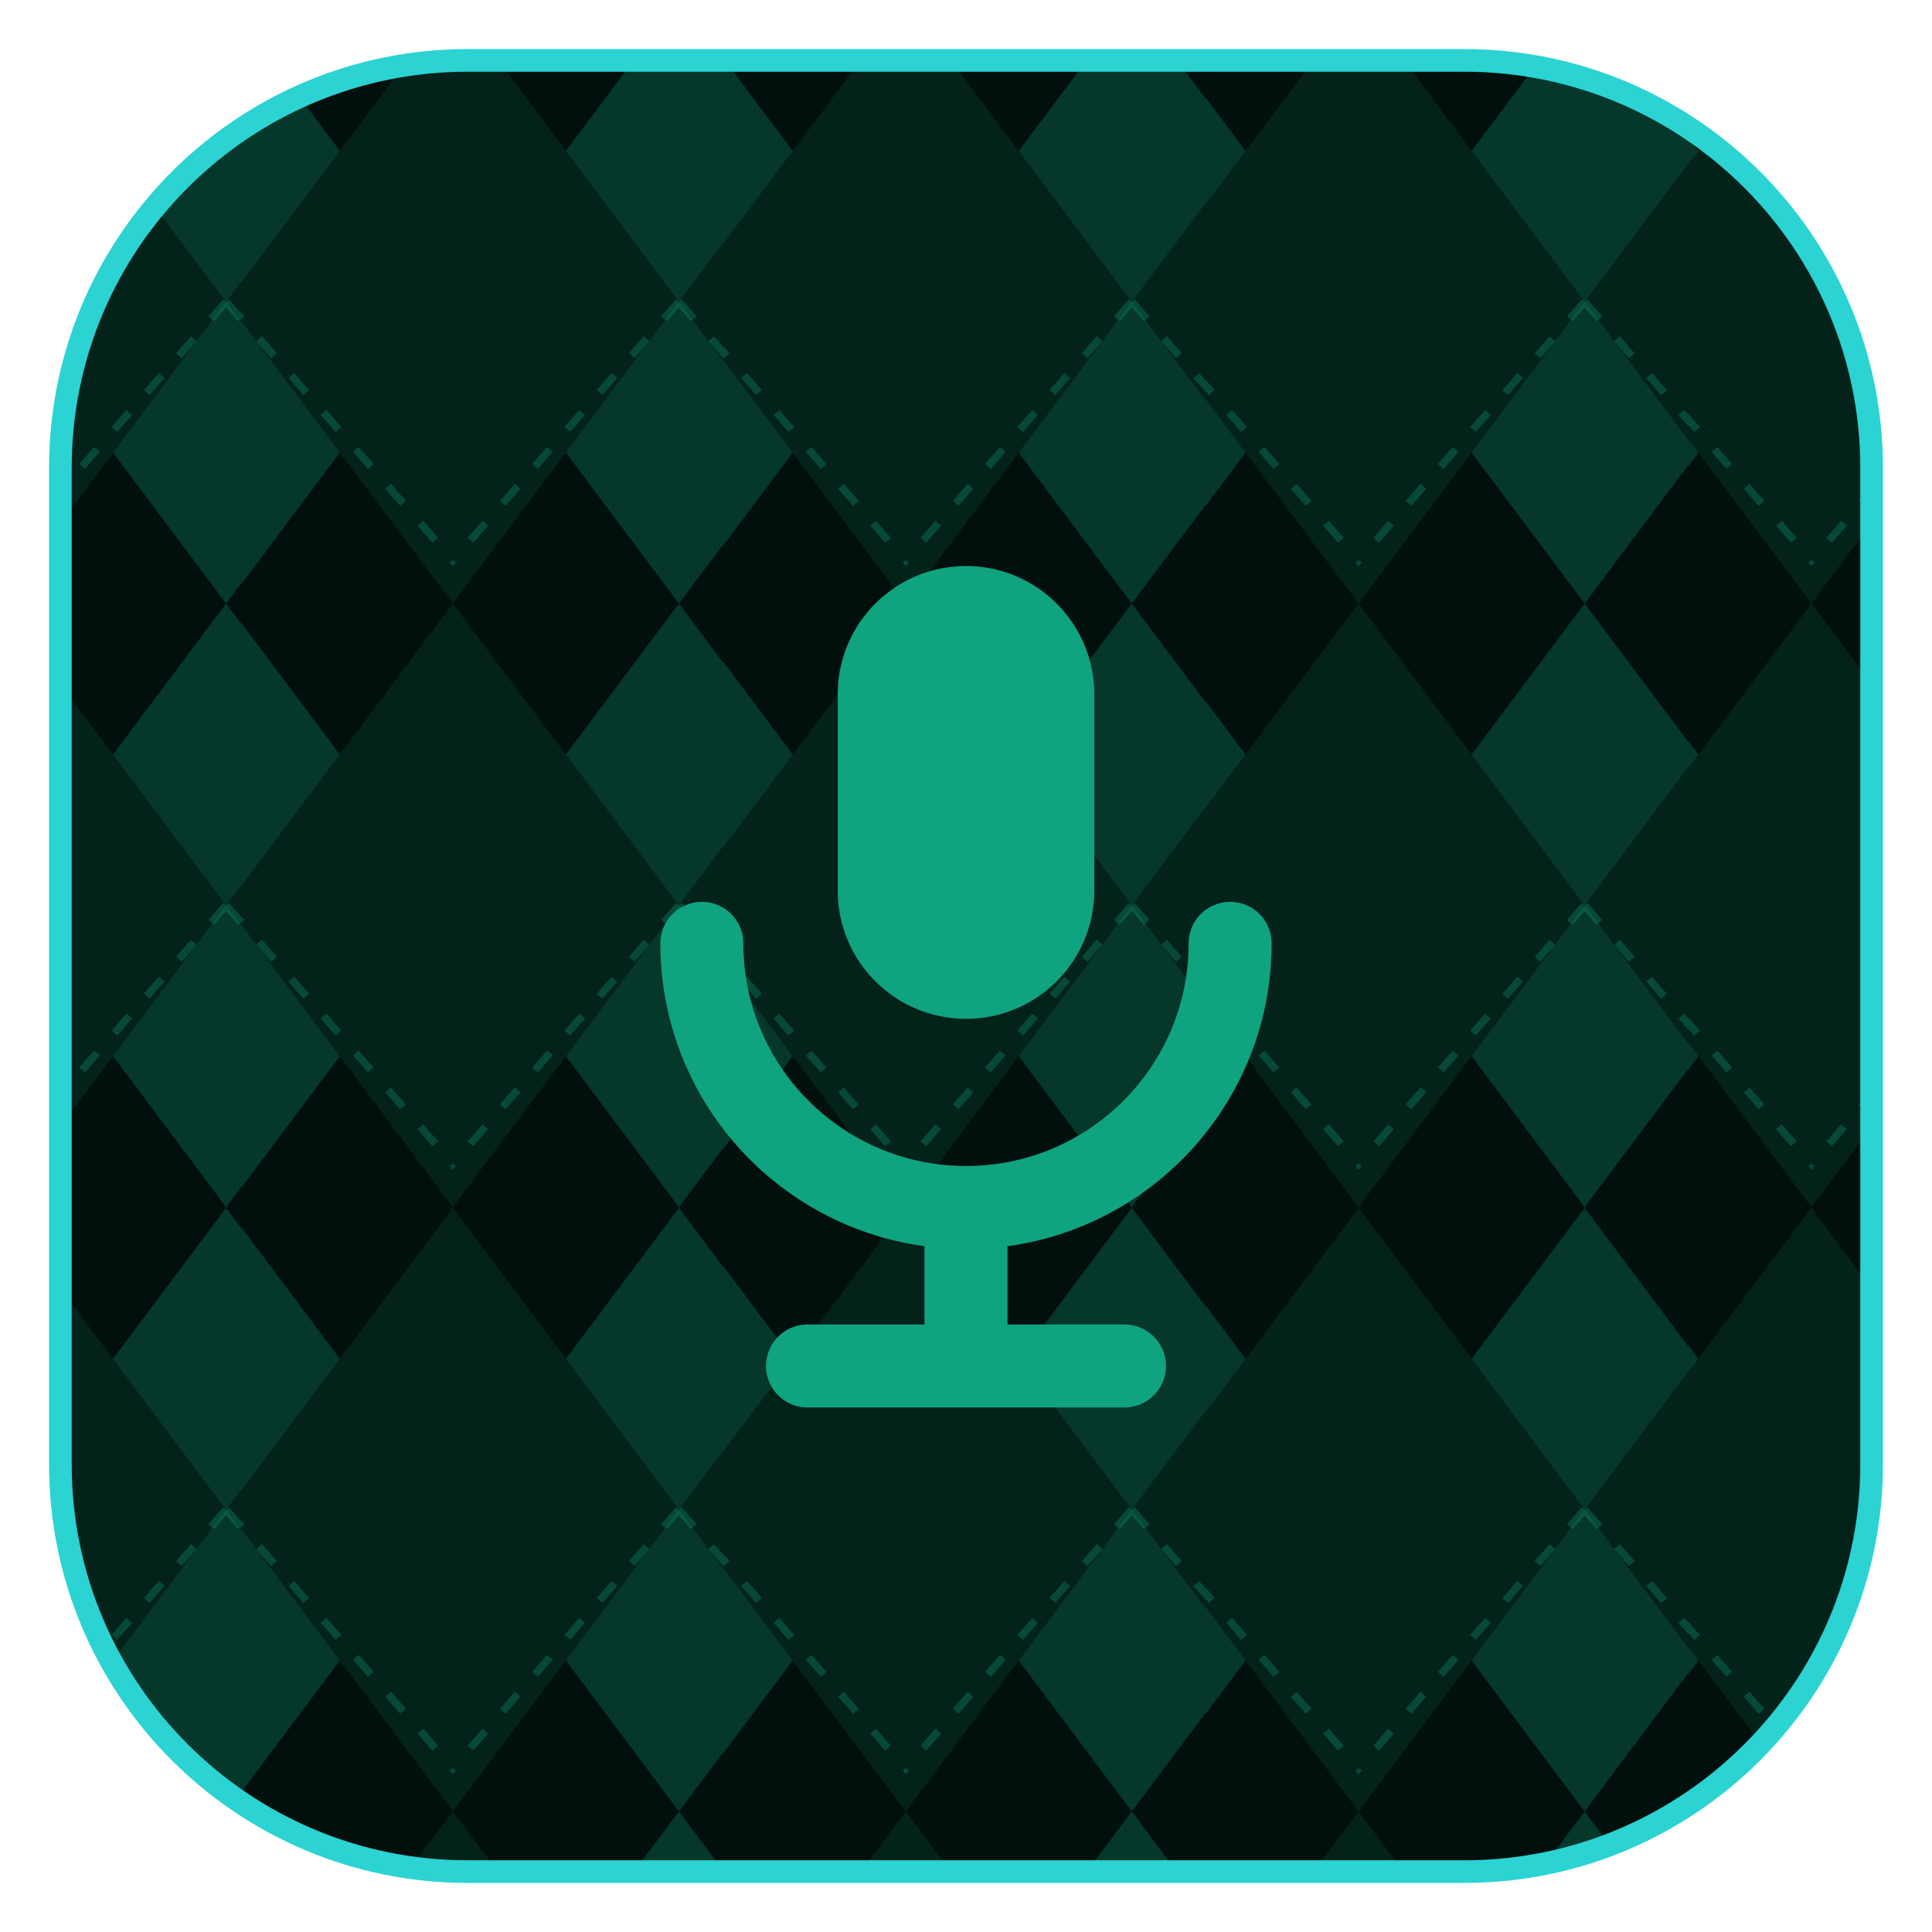
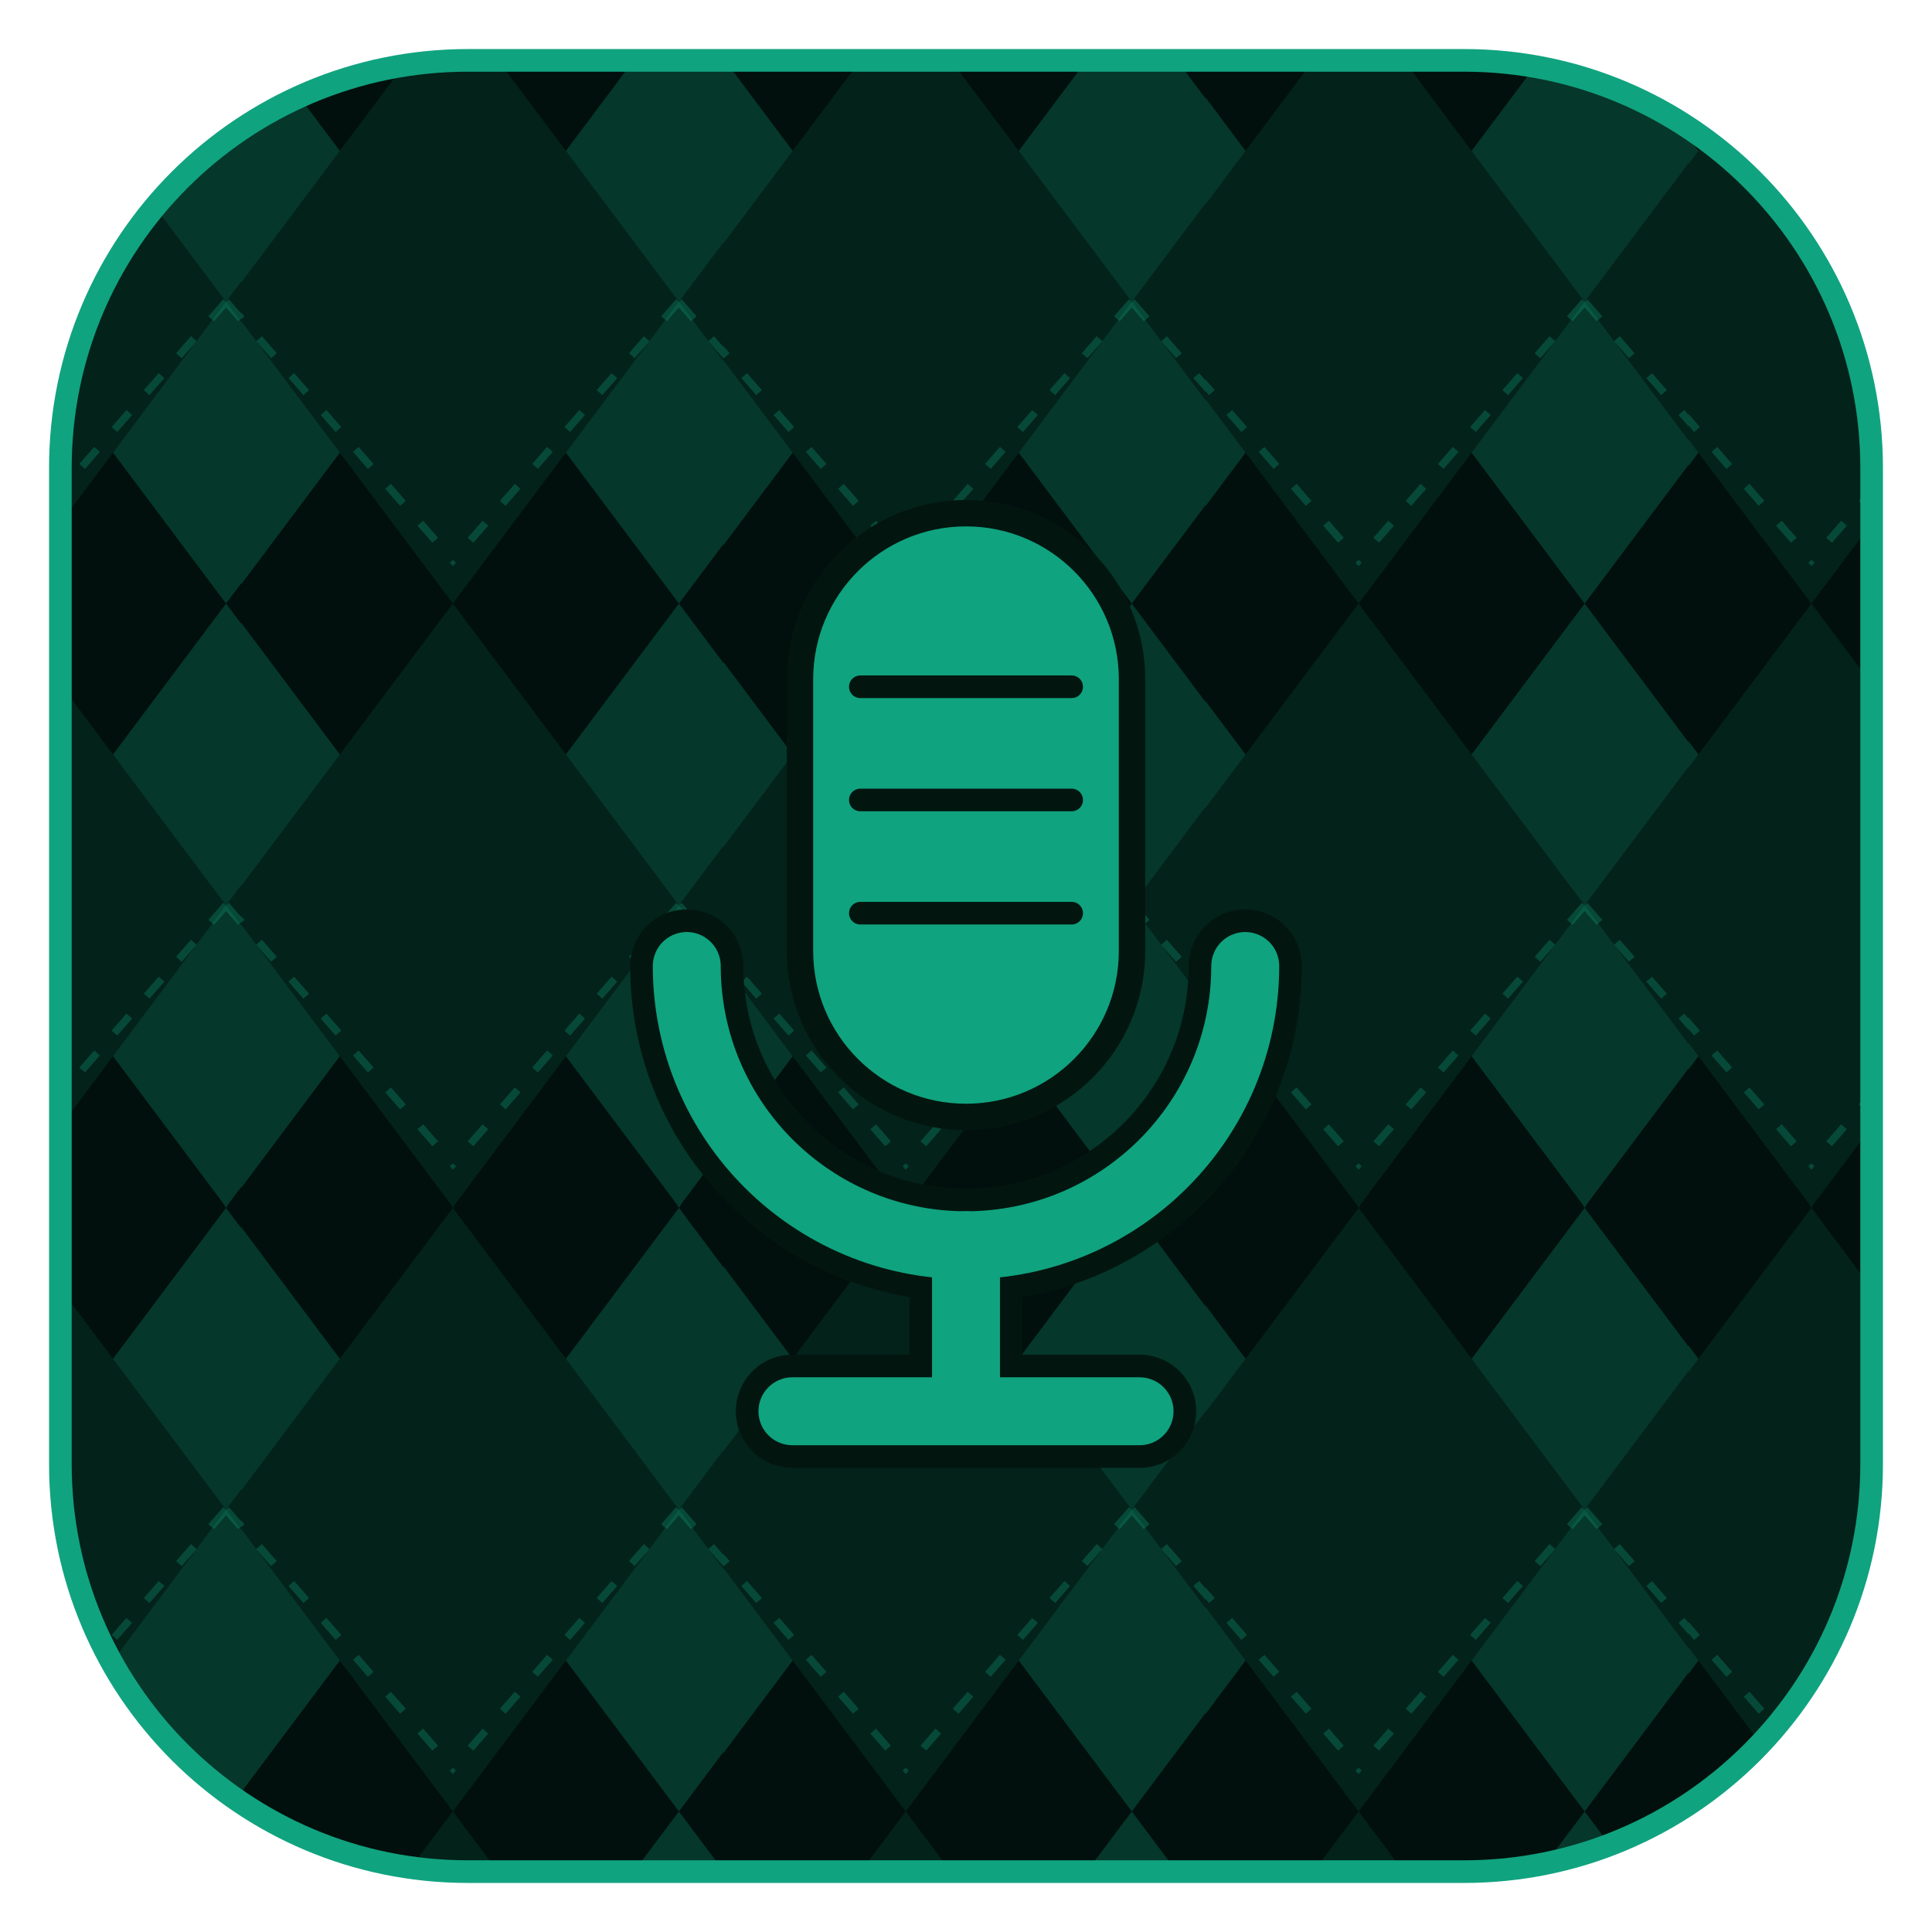
<svg xmlns="http://www.w3.org/2000/svg" viewBox="0 0 512 512" width="512" height="512">
  <defs>
    <clipPath id="tile">
      <rect x="16" y="16" width="480" height="480" rx="108" />
    </clipPath>
    <pattern id="argyle" width="120" height="160" patternUnits="userSpaceOnUse">
      <rect width="120" height="160" fill="#01100C" />
      <polygon points="60,0 120,80 60,160 0,80" fill="#05372B" />
      <polygon points="0,0 60,80 0,160" fill="#03221A" />
      <polygon points="120,0 60,80 120,160" fill="#03221A" />
      <g stroke="#10A37F" stroke-width="2" opacity="0.30" stroke-dasharray="6 7">
        <path d="M60 -80 L200 80 M60 -80 L-80 80 M60 80 L200 240 M60 80 L-80 240 M60 240 L200 400 M60 240 L-80 400" />
      </g>
    </pattern>
  </defs>
  <g clip-path="url(#tile)">
    <rect x="16" y="16" width="480" height="480" fill="url(#argyle)" />
  </g>
-   <rect x="16" y="16" width="480" height="480" rx="108" fill="none" stroke="#2BD3D3" stroke-width="6" />
-   <g fill="none" stroke="#10A37F" stroke-width="22" stroke-linecap="round">
-     <rect x="222" y="150" width="68" height="120" rx="34" fill="#10A37F" stroke="none" />
-     <path d="M186 250 a70 70 0 0 0 140 0 M256 320 v40 M214 362 h84" />
+   <rect x="16" y="16" width="480" height="480" rx="108" fill="none" stroke="#10A37F" stroke-width="6" />
+   <g fill="none" stroke-linecap="round">
+     <path d="M182 256 a74 74 0 0 0 148 0" stroke="#02160F" stroke-width="30" />
+     <path d="M256 330 V372" stroke="#02160F" stroke-width="30" />
+     <path d="M210 374 H302" stroke="#02160F" stroke-width="30" />
+     <path d="M182 256 a74 74 0 0 0 148 0" stroke="#10A37F" stroke-width="18" />
+     <path d="M256 330 V372" stroke="#10A37F" stroke-width="18" />
+     <path d="M210 374 H302" stroke="#10A37F" stroke-width="18" />
+   </g>
+   <rect x="212" y="136" width="88" height="160" rx="44" fill="#10A37F" stroke="#02160F" stroke-width="7" />
+   <g stroke="#02160F" stroke-width="6" stroke-linecap="round">
+     <line x1="228" y1="182" x2="284" y2="182" />
+     <line x1="228" y1="212" x2="284" y2="212" />
+     <line x1="228" y1="242" x2="284" y2="242" />
  </g>
</svg>
